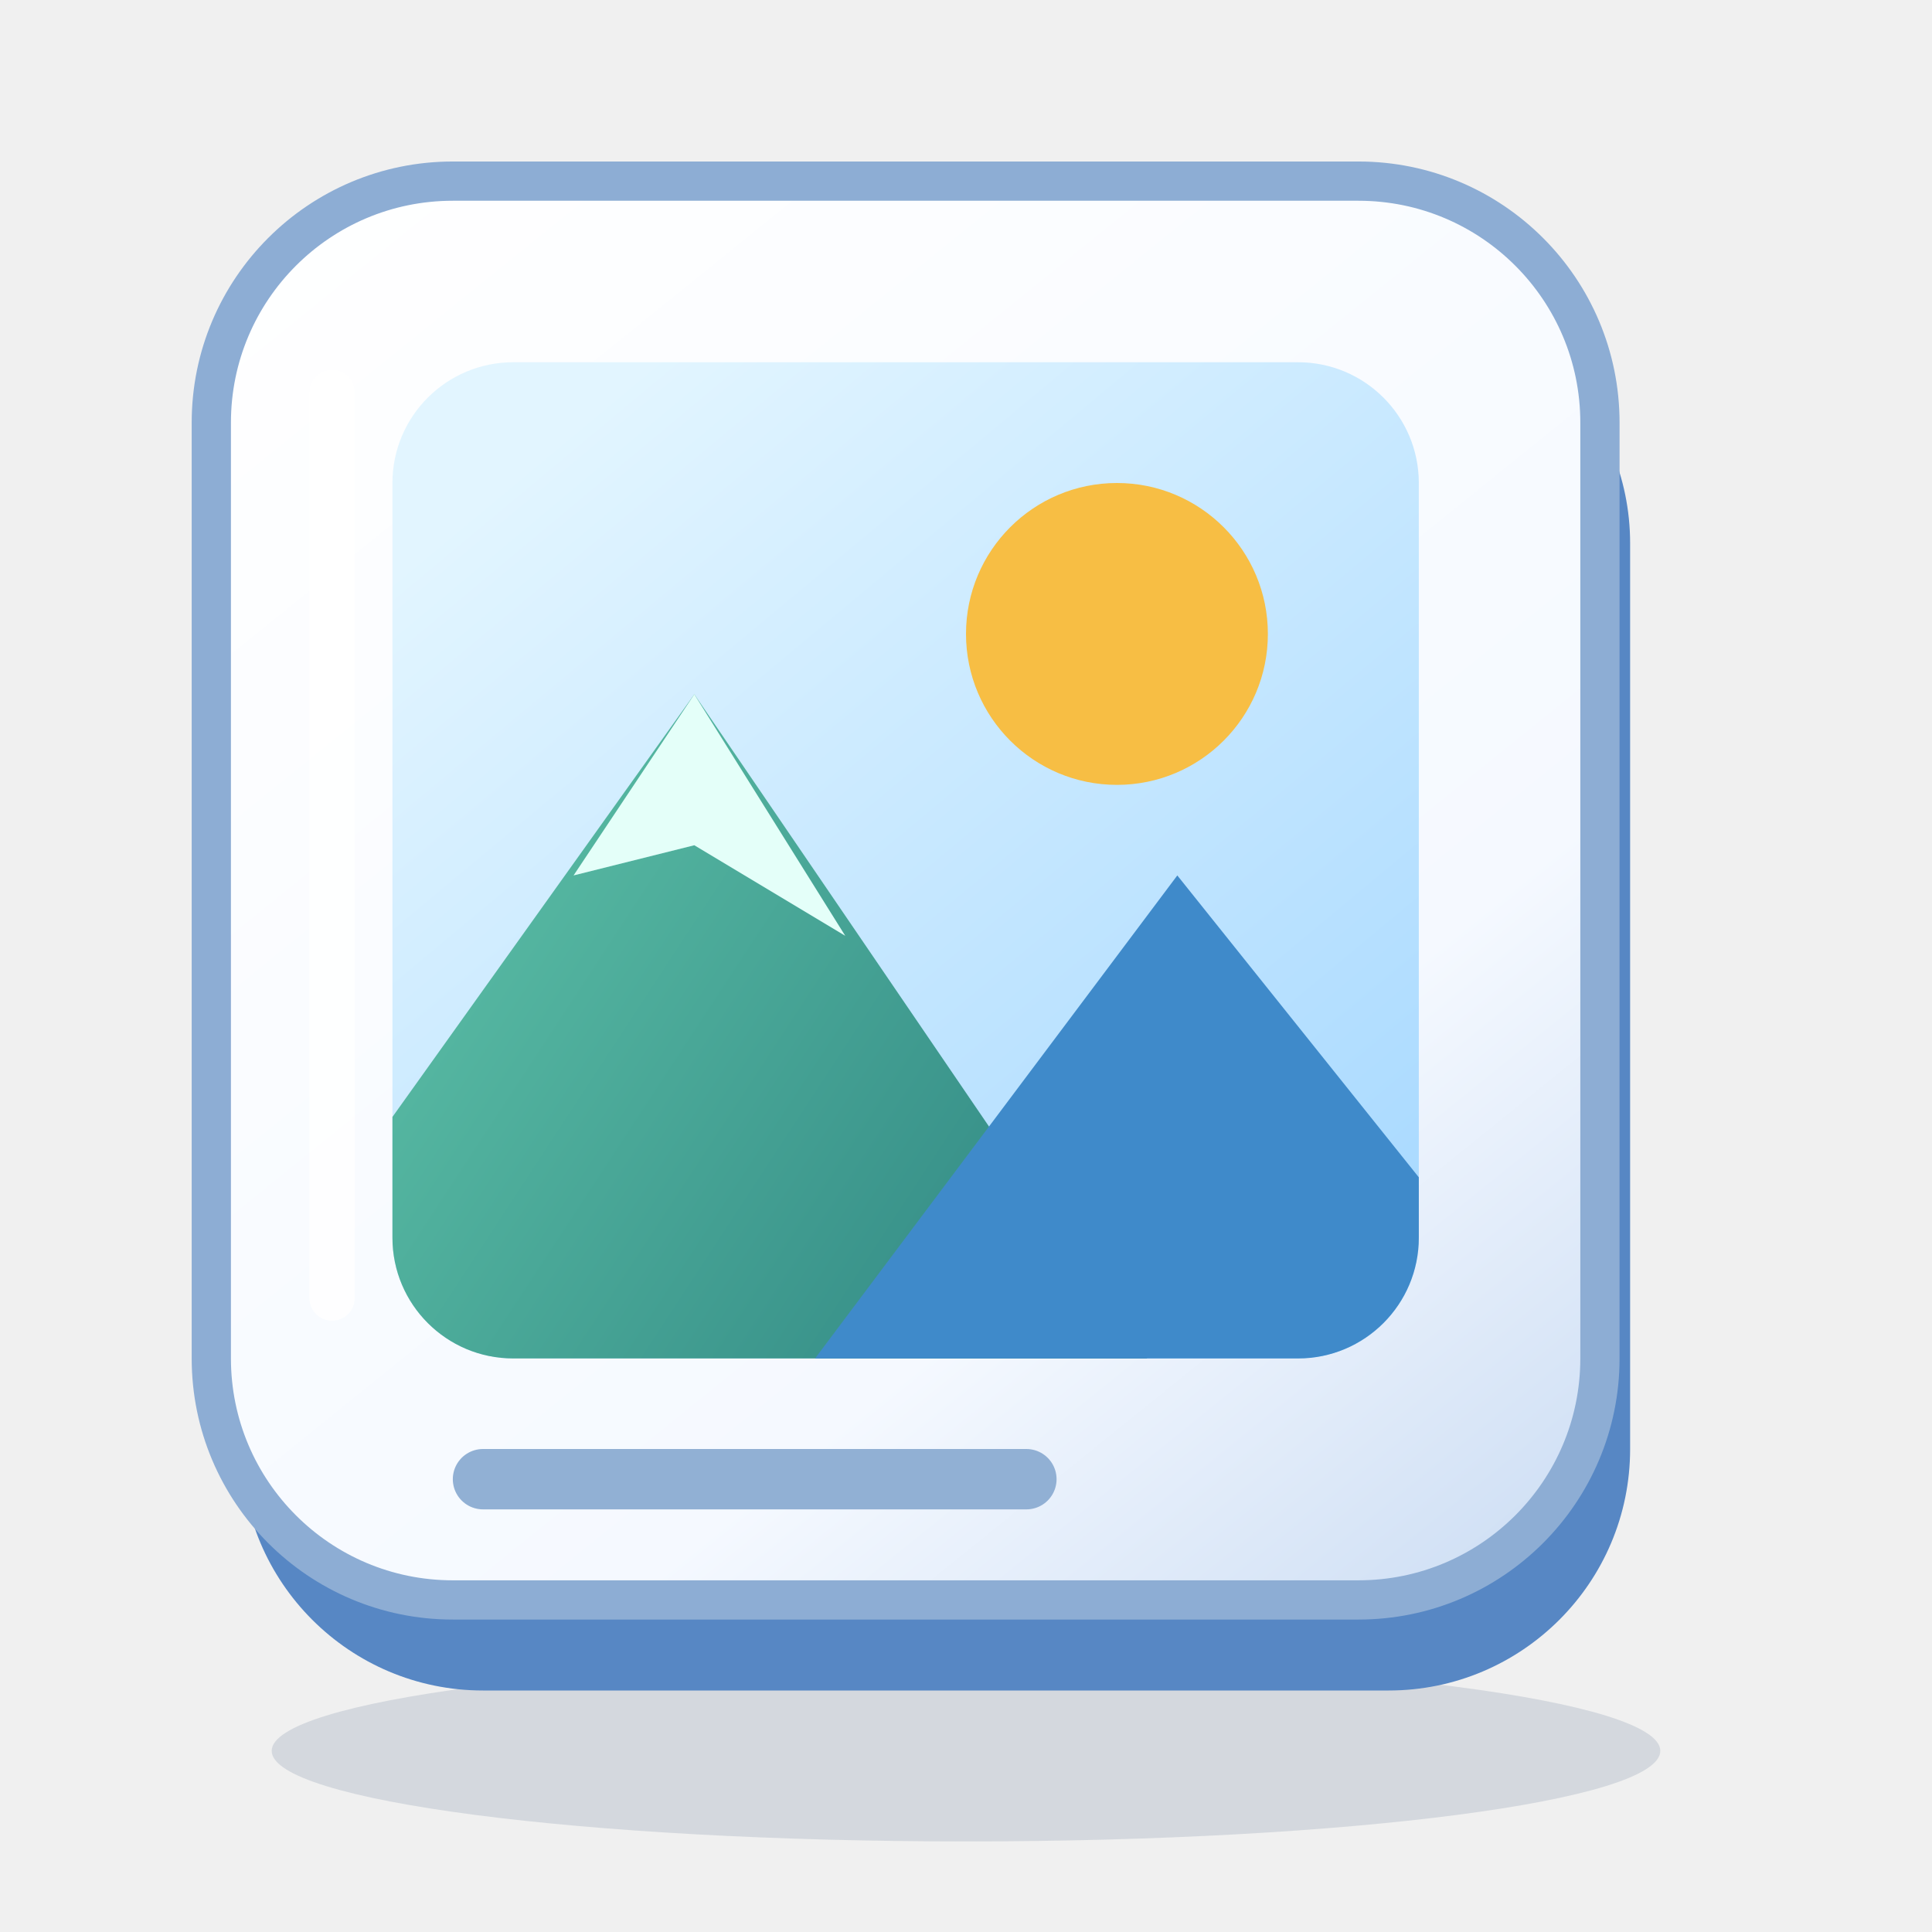
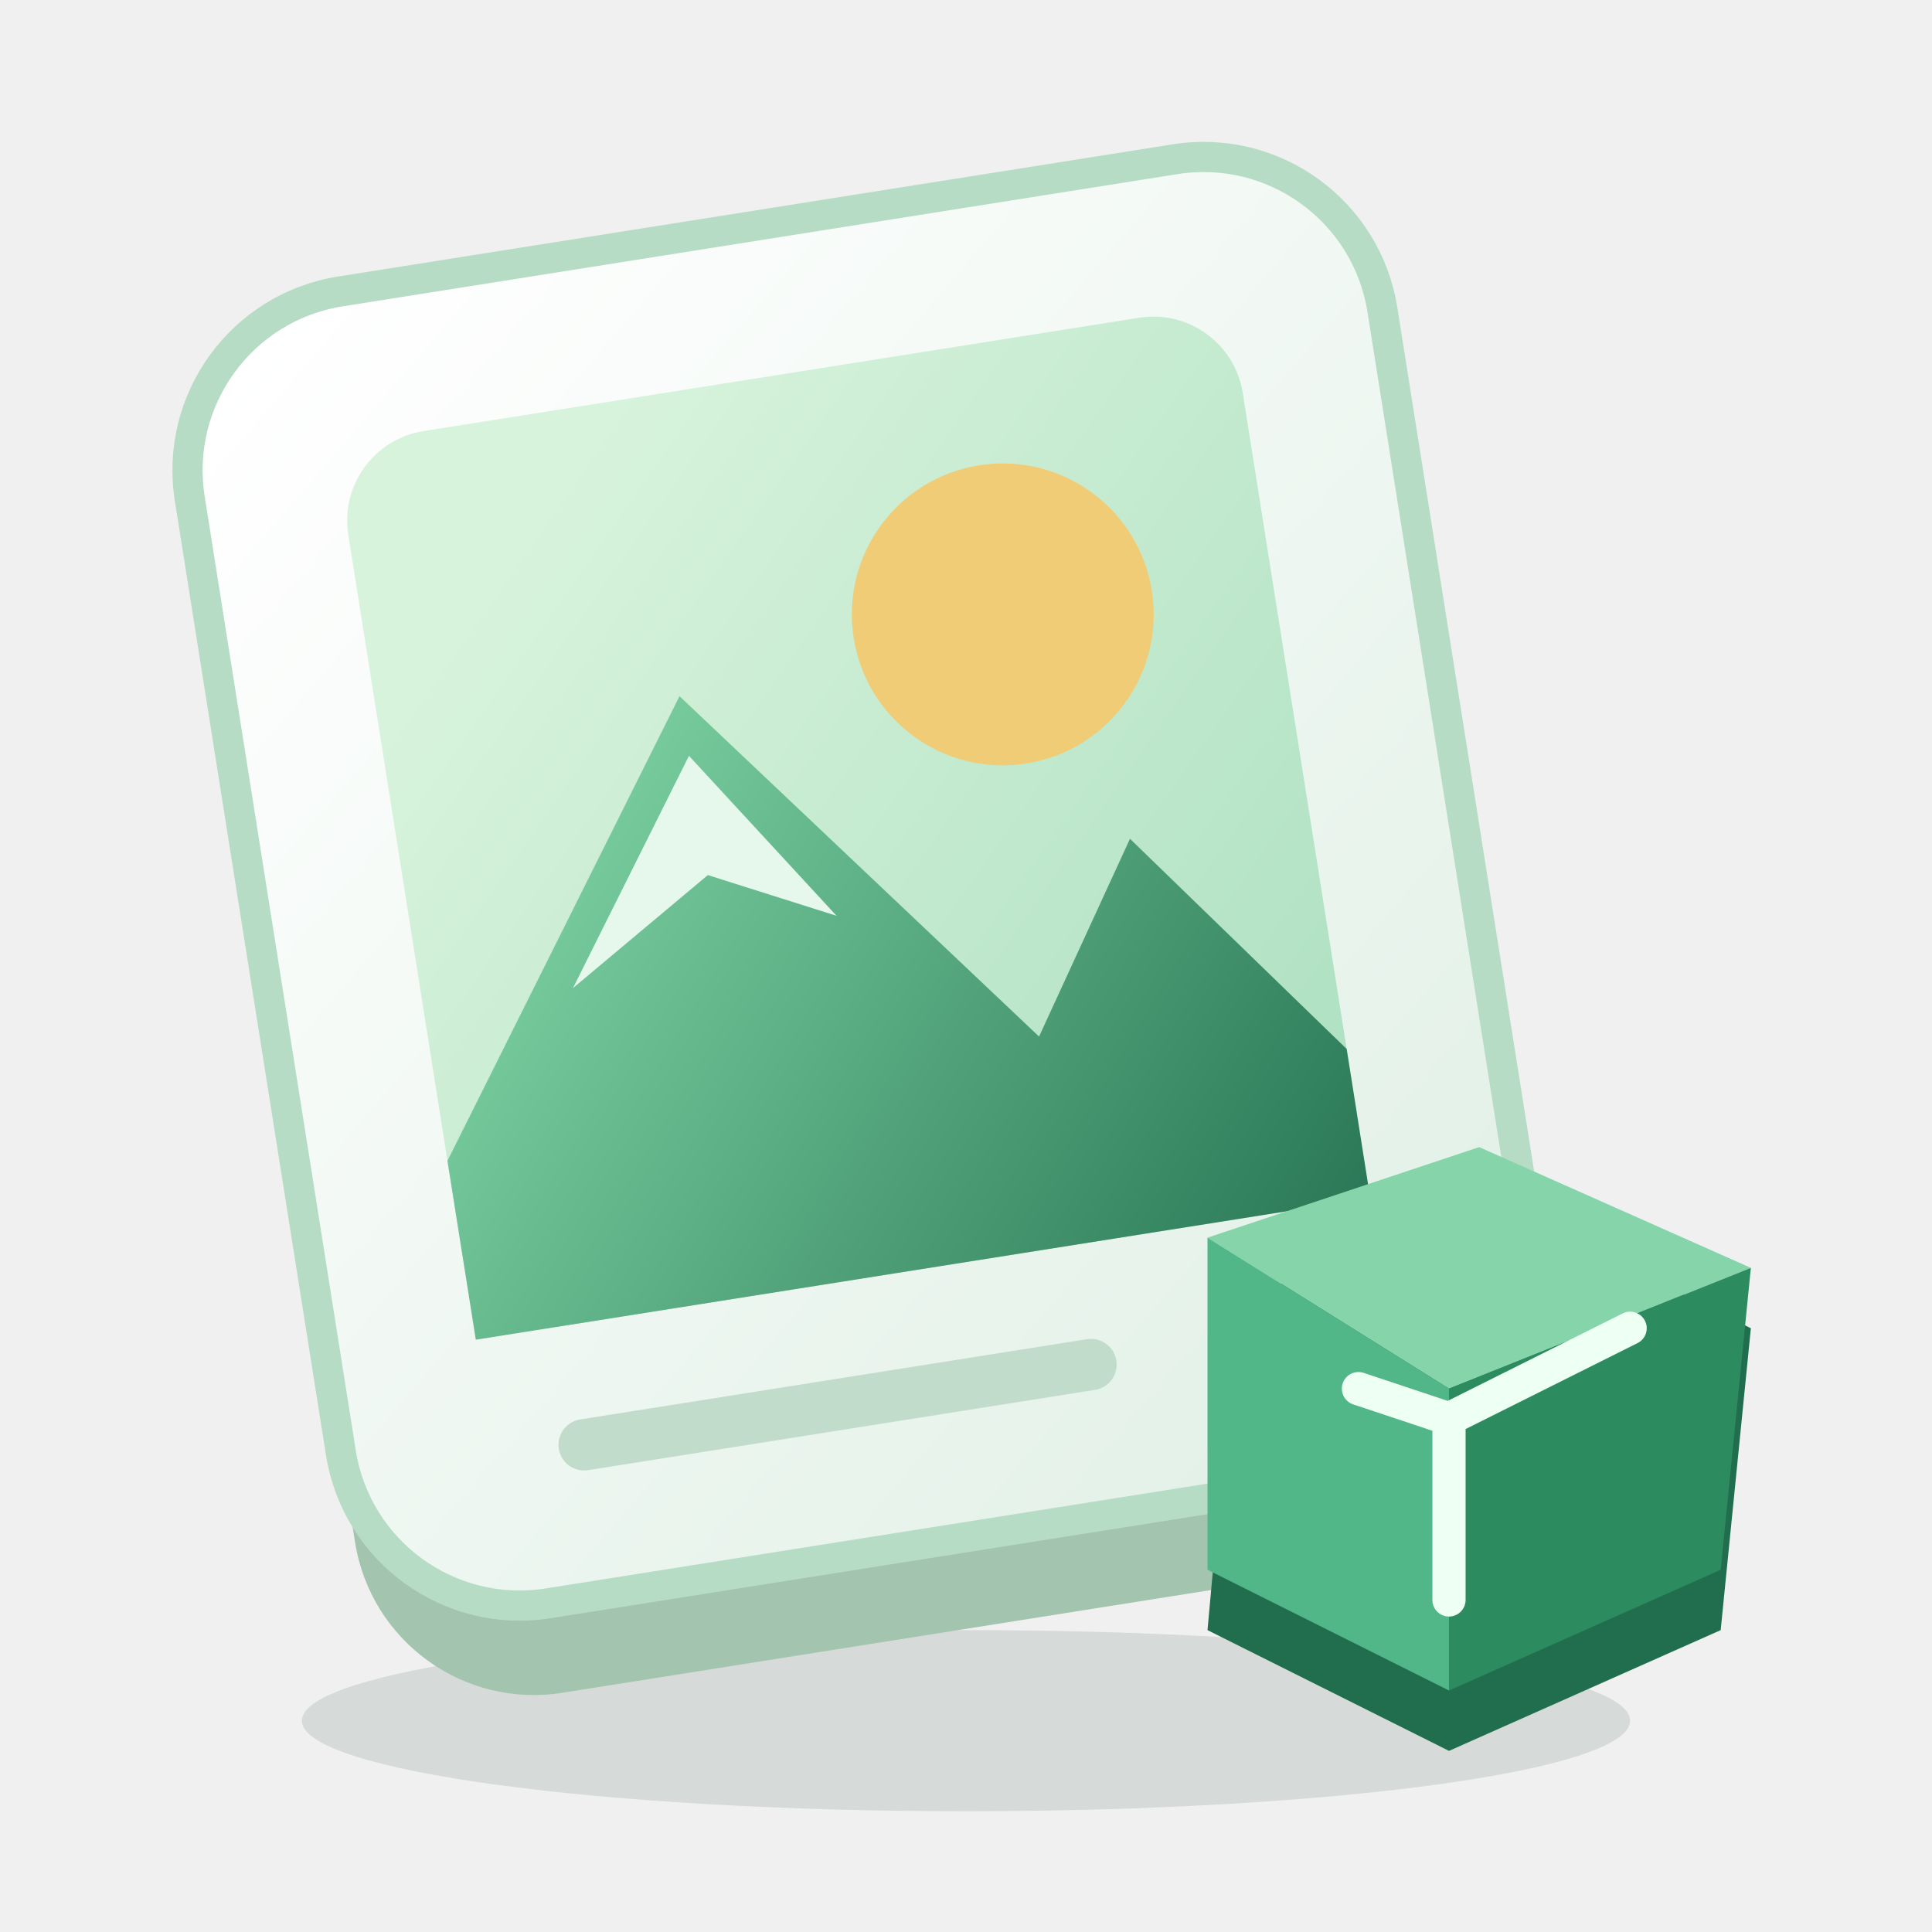
- <svg xmlns="http://www.w3.org/2000/svg" viewBox="0 0 64 64" fill="none">
+ <svg xmlns="http://www.w3.org/2000/svg" width="64" height="64" viewBox="0 0 64 64" fill="none">
  <defs>
-     <linearGradient id="frame" x1="11" y1="5" x2="53" y2="57" gradientUnits="userSpaceOnUse">
-       <stop stop-color="#fff" />
-       <stop offset=".65" stop-color="#f5f9ff" />
-       <stop offset="1" stop-color="#c3d7f1" />
+     <linearGradient id="frame" x1="11" y1="9" x2="50" y2="55" gradientUnits="userSpaceOnUse">
+       <stop stop-color="#FFFFFF" />
+       <stop offset="1" stop-color="#DDEEE3" />
    </linearGradient>
-     <linearGradient id="sky" x1="19" y1="14" x2="44" y2="44" gradientUnits="userSpaceOnUse">
-       <stop stop-color="#e2f5ff" />
-       <stop offset="1" stop-color="#a8d9ff" />
+     <linearGradient id="scene" x1="18" y1="17" x2="47" y2="45" gradientUnits="userSpaceOnUse">
+       <stop stop-color="#D8F3DC" />
+       <stop offset="1" stop-color="#A6DDBC" />
    </linearGradient>
-     <linearGradient id="hill" x1="13" y1="30" x2="42" y2="49" gradientUnits="userSpaceOnUse">
-       <stop stop-color="#5abda5" />
-       <stop offset="1" stop-color="#247779" />
+     <linearGradient id="hill" x1="21" y1="26" x2="45" y2="46" gradientUnits="userSpaceOnUse">
+       <stop stop-color="#75C99B" />
+       <stop offset="1" stop-color="#216E4E" />
    </linearGradient>
  </defs>
-   <ellipse cx="32" cy="58" rx="23" ry="3" fill="#193963" opacity=".13" />
-   <rect x="8" y="10" width="46" height="46" rx="8" fill="#5787c4" />
-   <rect x="7" y="6" width="46" height="47" rx="8" fill="url(#frame)" stroke="#8dadd4" stroke-width="1.3" />
-   <rect x="13" y="12" width="34" height="33" rx="4" fill="url(#sky)" />
-   <circle cx="37" cy="21" r="5" fill="#f7be44" />
-   <path d="m13 37 10-14 15 22H17a4 4 0 0 1-4-4v-4Z" fill="url(#hill)" />
-   <path d="m27 45 12-16 8 10v2a4 4 0 0 1-4 4H27Z" fill="#3f8aca" />
-   <path d="m19 29 4-6 5 8-5-3-4 1Z" fill="#e4fff9" />
-   <path d="M16 49h18" stroke="#91b0d4" stroke-width="2" stroke-linecap="round" />
-   <path d="M11 13v30" stroke="white" stroke-opacity=".85" stroke-width="1.5" stroke-linecap="round" />
+   <ellipse cx="32" cy="57" rx="22" ry="3" fill="#123524" opacity=".12" />
+   <g transform="rotate(-9 30 32)">
+     <rect x="9" y="10" width="40" height="44" rx="6" fill="#A3C4AE" />
+     <rect x="9" y="7" width="40" height="44" rx="6" fill="url(#frame)" stroke="#B7DCC5" />
+     <rect x="14" y="12" width="30" height="30" rx="3" fill="url(#scene)" />
+     <circle cx="35" cy="21" r="5" fill="#F0CC77" />
+     <path d="m14 36 10-14 10 13 4-6 6 8v5H14v-6Z" fill="url(#hill)" />
+     <path d="m19 31 5-7 4 6-4-2-5 3Z" fill="#E6F7EC" />
+     <path d="M17 46h17" stroke="#C2DCCB" stroke-width="1.7" stroke-linecap="round" />
+   </g>
+   <path d="m41 43 9-3 8 4-1 10-9 4-8-4 1-11Z" fill="#216E4E" />
+   <path d="m40 41 9-3 9 4-10 4-8-5Z" fill="#85D4AA" />
+   <path d="m40 41 8 5v10l-8-4V41Z" fill="#52B788" />
+   <path d="m48 46 10-4-1 10-9 4V46Z" fill="#2D8B60" />
+   <path d="m45 46 3 1 6-3m-6 3v6" stroke="#EEFFF3" stroke-width="1.1" stroke-linecap="round" />
</svg>
